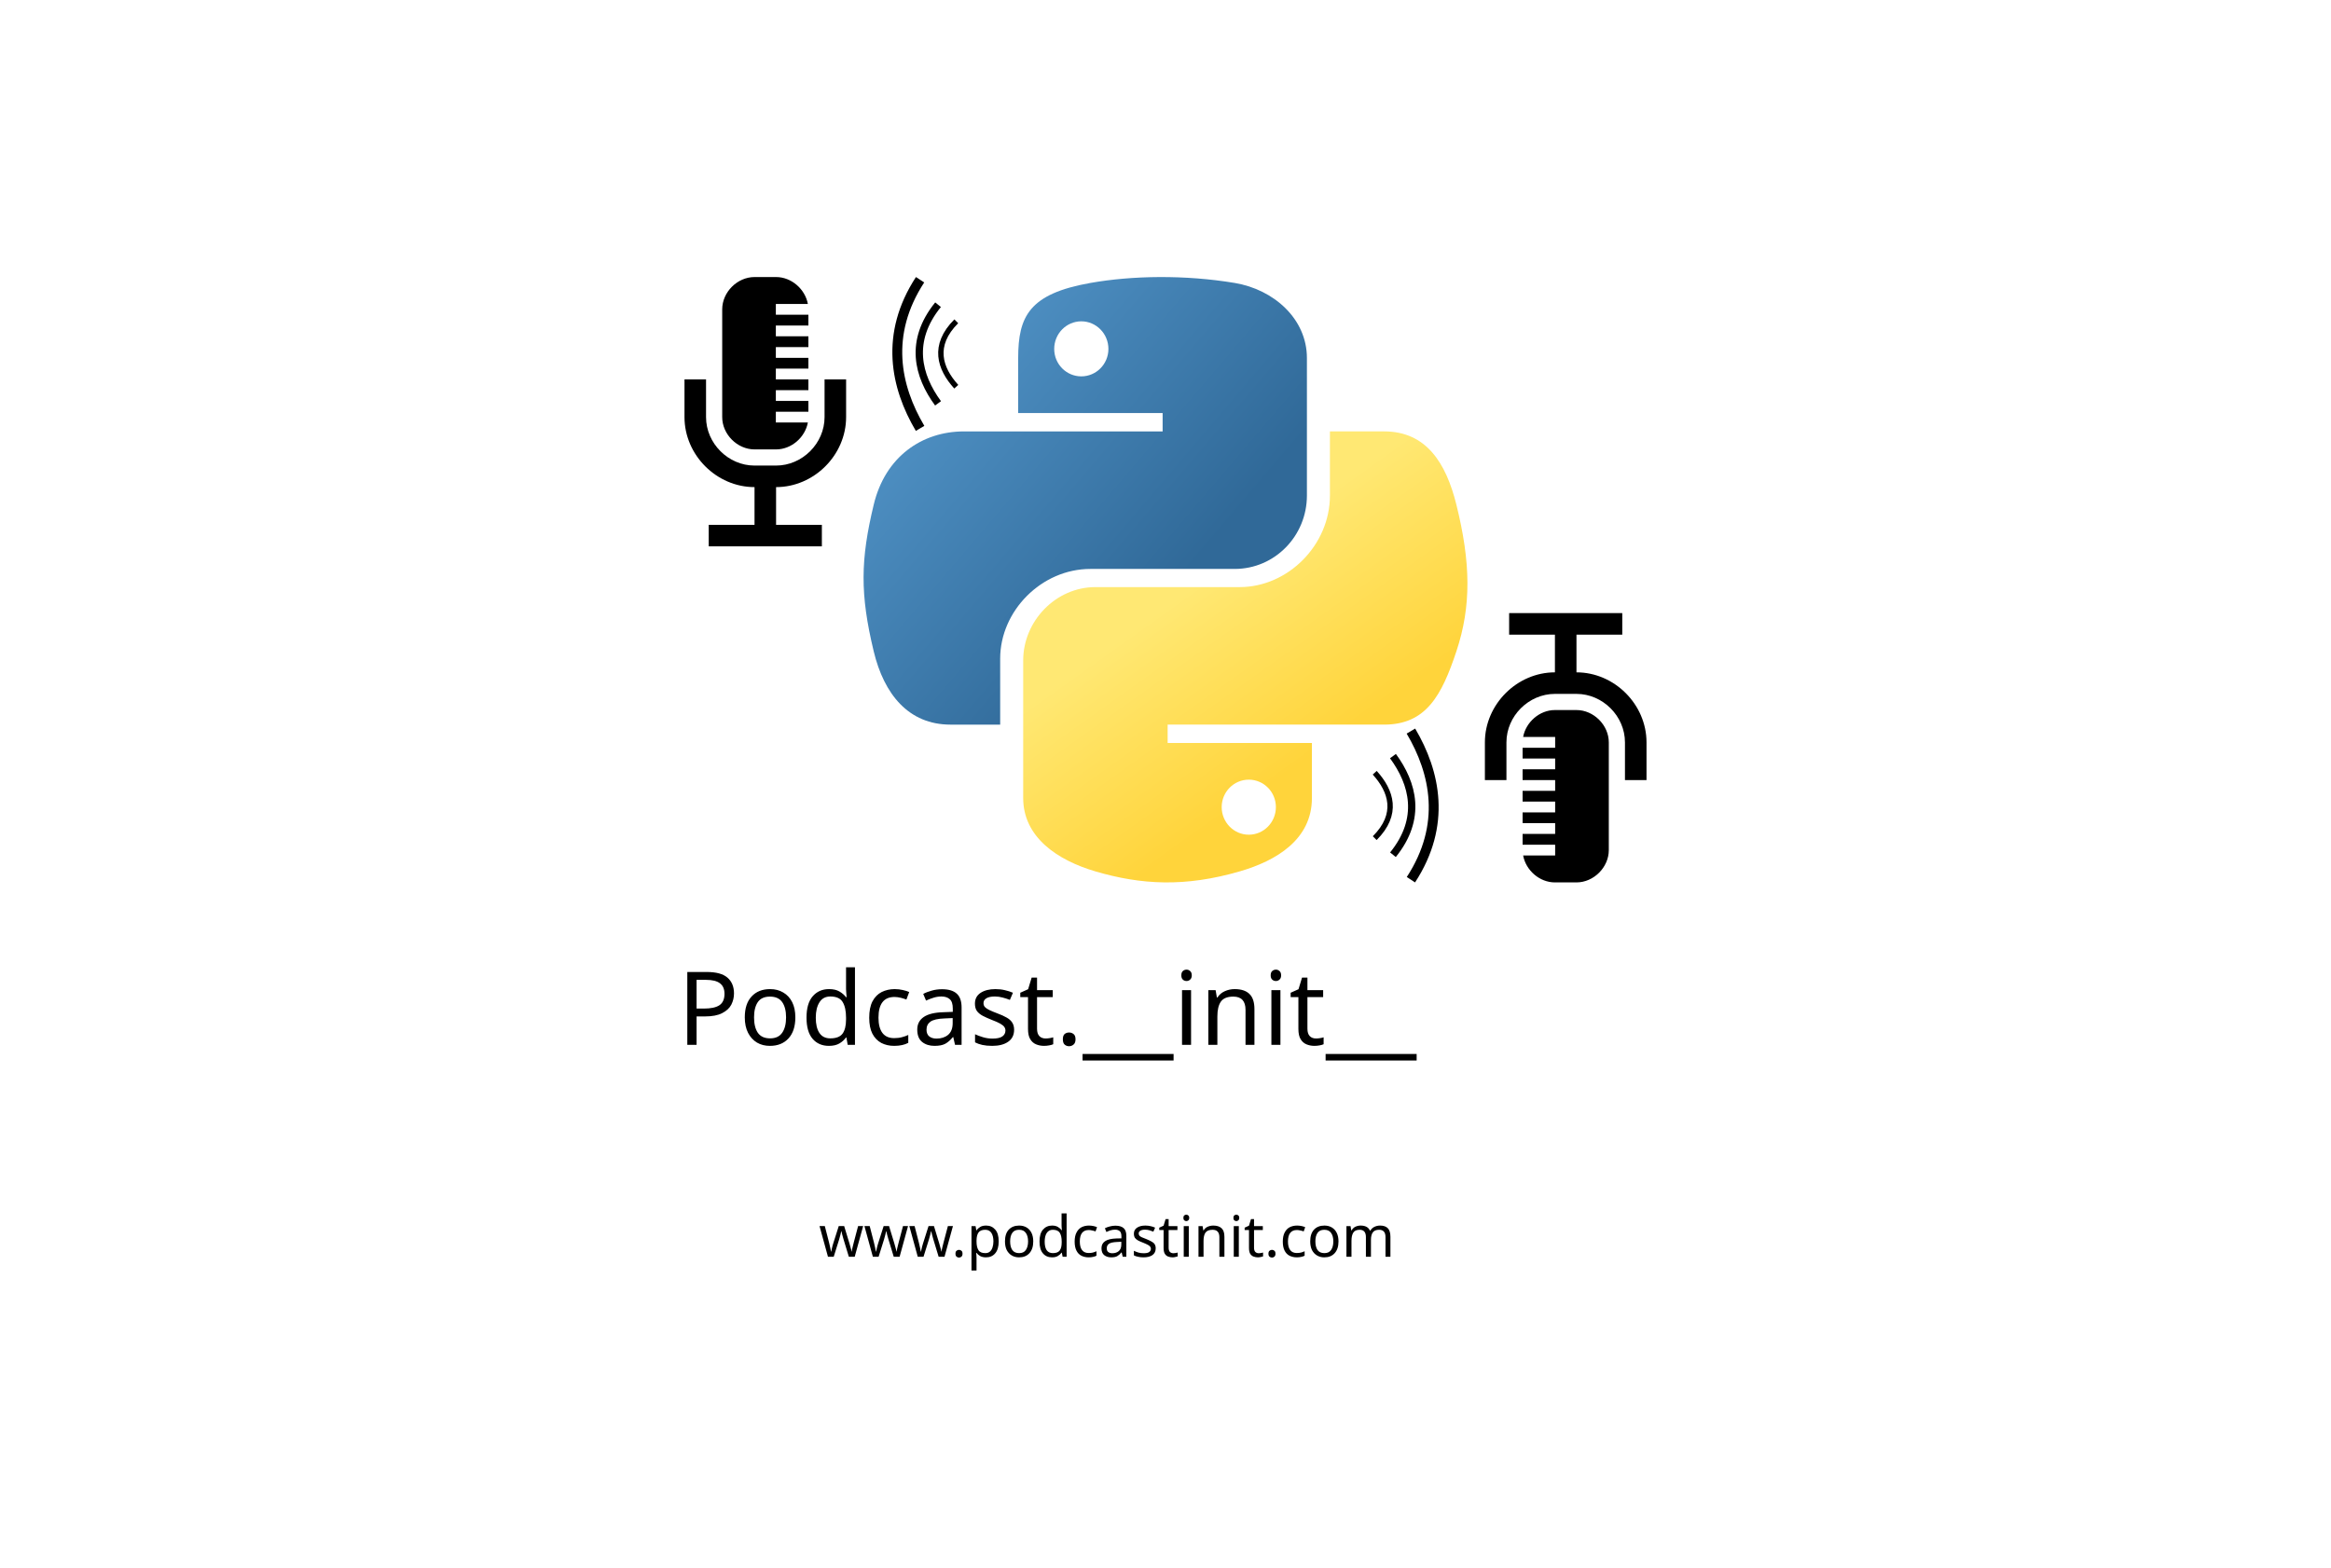
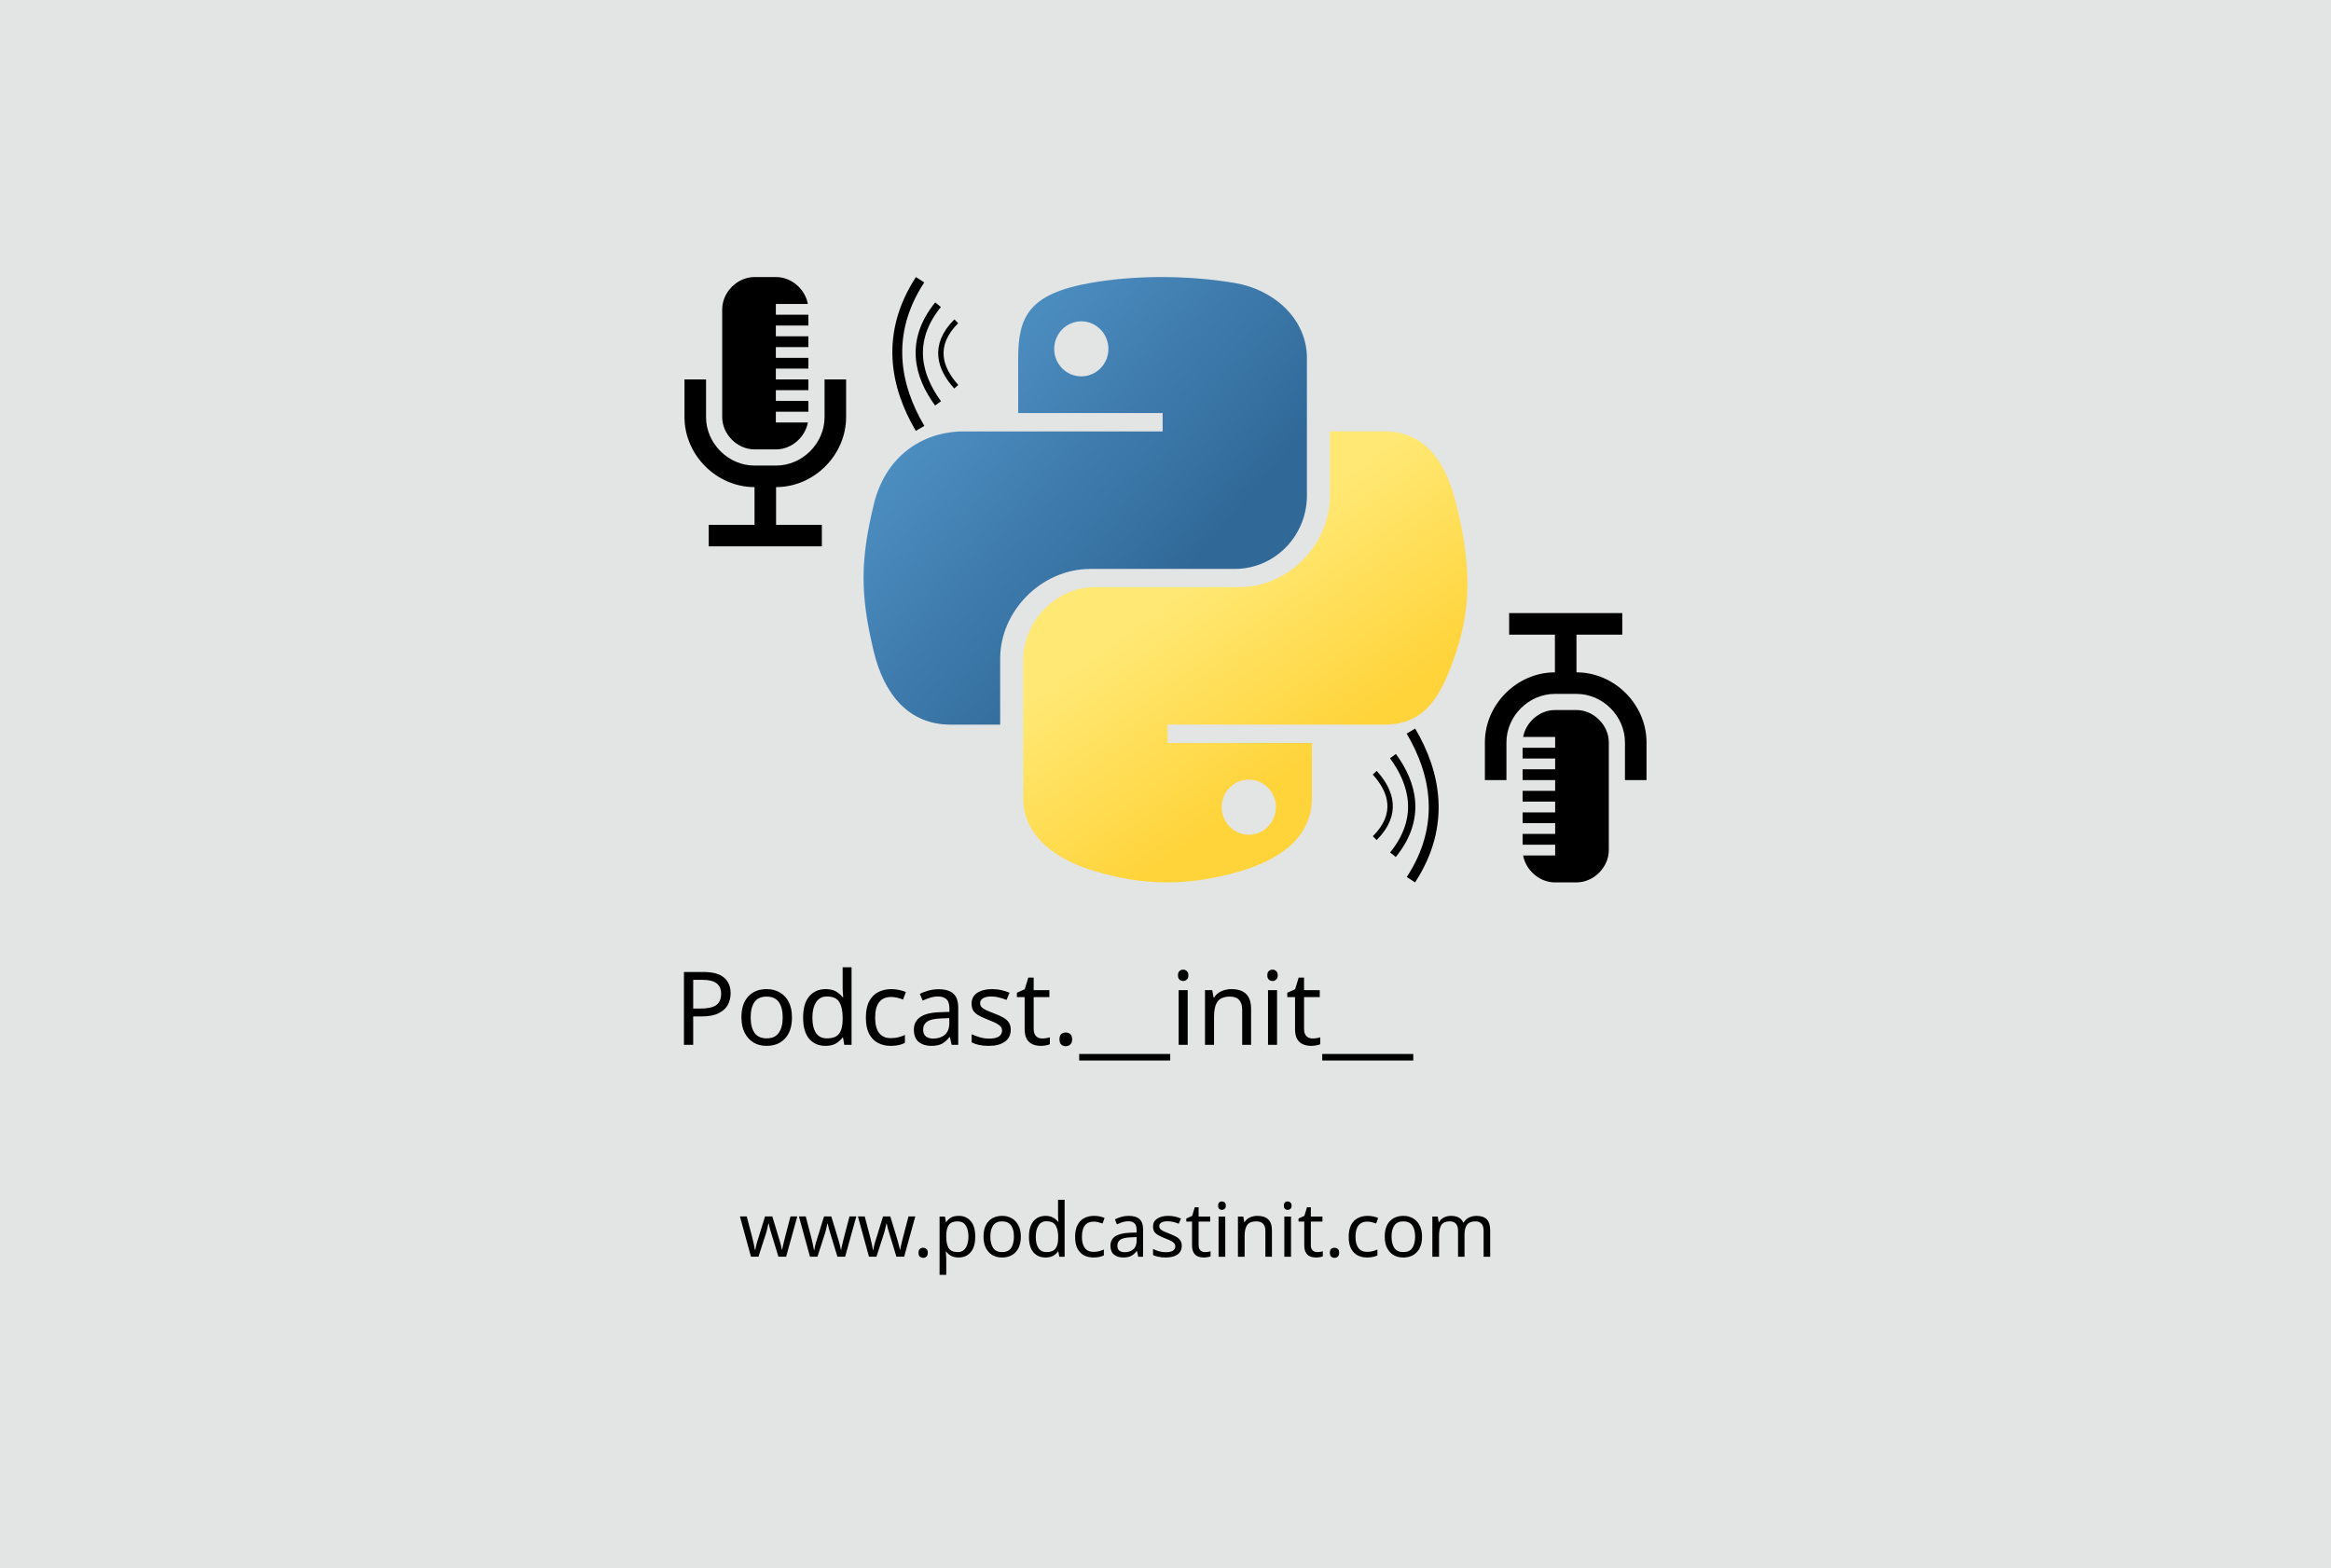
<svg xmlns="http://www.w3.org/2000/svg" xmlns:xlink="http://www.w3.org/1999/xlink" width="3.45in" height="2.32in" viewBox="0 0 310.5 208.8" id="svg2" version="1.1">
  <defs id="defs4">
    <linearGradient id="linearGradient2795">
      <stop id="stop2797" offset="0" style="stop-color:#b8b8b8;stop-opacity:0.498;" />
      <stop id="stop2799" offset="1" style="stop-color:#7f7f7f;stop-opacity:0;" />
    </linearGradient>
    <linearGradient id="linearGradient2787">
      <stop id="stop2789" offset="0" style="stop-color:#7f7f7f;stop-opacity:0.5;" />
      <stop id="stop2791" offset="1" style="stop-color:#7f7f7f;stop-opacity:0;" />
    </linearGradient>
    <linearGradient id="linearGradient3676">
      <stop id="stop3678" offset="0" style="stop-color:#b2b2b2;stop-opacity:0.5;" />
      <stop id="stop3680" offset="1" style="stop-color:#b3b3b3;stop-opacity:0;" />
    </linearGradient>
    <linearGradient id="linearGradient3236">
      <stop id="stop3244" offset="0" style="stop-color:#f4f4f4;stop-opacity:1" />
      <stop id="stop3240" offset="1" style="stop-color:white;stop-opacity:1" />
    </linearGradient>
    <linearGradient id="linearGradient4671">
      <stop id="stop4673" offset="0" style="stop-color:#ffd43b;stop-opacity:1;" />
      <stop id="stop4675" offset="1" style="stop-color:#ffe873;stop-opacity:1" />
    </linearGradient>
    <linearGradient id="linearGradient4689">
      <stop id="stop4691" offset="0" style="stop-color:#5a9fd4;stop-opacity:1;" />
      <stop id="stop4693" offset="1" style="stop-color:#306998;stop-opacity:1;" />
    </linearGradient>
    <linearGradient gradientTransform="translate(100.2702,99.61116)" gradientUnits="userSpaceOnUse" xlink:href="#linearGradient4671" id="linearGradient2987" y2="144.757" x2="-65.309" y1="144.757" x1="224.24" />
    <linearGradient gradientTransform="translate(100.2702,99.61116)" gradientUnits="userSpaceOnUse" xlink:href="#linearGradient4689" id="linearGradient2990" y2="76.313" x2="26.67" y1="77.476" x1="172.942" />
    <linearGradient y2="144.757" x2="-65.309" y1="144.757" x1="224.24" gradientTransform="matrix(0.562541,0,0,0.567972,-11.5974,-7.60954)" gradientUnits="userSpaceOnUse" id="linearGradient2255" xlink:href="#linearGradient4671" />
    <linearGradient y2="76.313" x2="26.67" y1="76.176" x1="172.942" gradientTransform="matrix(0.562541,0,0,0.567972,-11.5974,-7.60954)" gradientUnits="userSpaceOnUse" id="linearGradient2258" xlink:href="#linearGradient4689" />
    <radialGradient gradientUnits="userSpaceOnUse" gradientTransform="matrix(1,0,0,0.177966,0,108.7434)" r="29.037" fy="132.286" fx="61.519" cy="132.286" cx="61.519" id="radialGradient2801" xlink:href="#linearGradient2795" />
    <linearGradient id="linearGradient2399">
      <stop id="stop3708" stop-color="#fff" offset="0" />
      <stop id="stop3710" stop-opacity="0" stop-color="#fff" offset="1" />
    </linearGradient>
    <linearGradient id="linearGradient2355">
      <stop id="stop3713" offset="0" />
      <stop id="stop3715" stop-opacity="0" offset="1" />
    </linearGradient>
    <linearGradient y2="35.69" y1="36.69" x2="48.25" x1="41.25" id="linearGradient2258-6" gradientUnits="userSpaceOnUse">
      <stop id="stop3718" stop-color="#c6c6c6" offset="0" />
      <stop id="stop3720" stop-opacity="0" stop-color="#c6c6c6" offset="1" />
    </linearGradient>
    <linearGradient y2="14.047" y1="15.323" x2="14.406" x1="18.329" id="linearGradient2377" gradientUnits="userSpaceOnUse">
      <stop id="stop3723" offset="0" />
      <stop id="stop3725" stop-opacity=".485" offset="1" />
    </linearGradient>
    <linearGradient y2="20.438" y1="15.804" xlink:href="#linearGradient2355" x2="33.969" x1="25.16" id="linearGradient2361" gradientUnits="userSpaceOnUse" />
    <linearGradient y2="43.42" y1="49.111" xlink:href="#linearGradient2399" x2="17.402" x1="16.438" id="linearGradient2405" gradientUnits="userSpaceOnUse" />
    <radialGradient r="11.188" id="radialGradient2238" gradientUnits="userSpaceOnUse" gradientTransform="matrix(1,0,0,0.52514,0,22.02165)" cy="42.09" cx="15.438">
      <stop id="stop3730" stop-color="#b0b0b0" offset="0" />
      <stop id="stop3732" stop-color="#747474" offset="1" />
    </radialGradient>
    <radialGradient r="10.989" id="radialGradient2351" gradientUnits="userSpaceOnUse" gradientTransform="matrix(1.49192,-0.08445108,-0.05874412,3.98672,-9.6468,-20.27595)" cy="6.644" cx="19.558">
      <stop id="stop3735" stop-color="#d5d5d5" offset="0" />
      <stop id="stop3737" stop-color="#a0a0a0" offset="1" />
    </radialGradient>
    <radialGradient r="2.27" id="radialGradient2413" gradientUnits="userSpaceOnUse" gradientTransform="matrix(0.43533,0,0,0.43533,18.91658,12.49341)" cy="20.538" cx="33.5">
      <stop id="stop3740" stop-color="#d5d5d5" offset="0" />
      <stop id="stop3742" stop-color="#747474" offset="1" />
    </radialGradient>
    <radialGradient xlink:href="#linearGradient2355" r="16.438" id="radialGradient2248" gradientUnits="userSpaceOnUse" gradientTransform="matrix(1,0,0,0.42586,0,23.53992)" cy="41" cx="25.188" />
    <radialGradient xlink:href="#linearGradient2399" r="12.494" id="radialGradient2343" gradientUnits="userSpaceOnUse" gradientTransform="matrix(2.53075,0,0,2.29601,-31.03641,-6.69986)" cy="5.712" cx="20.275" />
    <radialGradient xlink:href="#linearGradient2355" r="16.438" id="radialGradient2248-4" gradientUnits="userSpaceOnUse" gradientTransform="matrix(1,0,0,0.42586,0,23.53992)" cy="41" cx="25.188" />
    <radialGradient r="11.188" id="radialGradient2238-6" gradientUnits="userSpaceOnUse" gradientTransform="matrix(1,0,0,0.52514,0,22.02165)" cy="42.09" cx="15.438">
      <stop id="stop3730-8" stop-color="#b0b0b0" offset="0" />
      <stop id="stop3732-8" stop-color="#747474" offset="1" />
    </radialGradient>
    <linearGradient y2="35.69" y1="36.69" x2="48.25" x1="41.25" id="linearGradient2258-6-5" gradientUnits="userSpaceOnUse">
      <stop id="stop3718-0" stop-color="#c6c6c6" offset="0" />
      <stop id="stop3720-3" stop-opacity="0" stop-color="#c6c6c6" offset="1" />
    </linearGradient>
    <radialGradient r="10.989" id="radialGradient2351-9" gradientUnits="userSpaceOnUse" gradientTransform="matrix(1.49192,-0.08445108,-0.05874412,3.98672,-9.6468,-20.27595)" cy="6.644" cx="19.558">
      <stop id="stop3735-9" stop-color="#d5d5d5" offset="0" />
      <stop id="stop3737-8" stop-color="#a0a0a0" offset="1" />
    </radialGradient>
    <radialGradient xlink:href="#linearGradient2399" r="12.494" id="radialGradient2343-4" gradientUnits="userSpaceOnUse" gradientTransform="matrix(2.53075,0,0,2.29601,-31.03641,-6.69986)" cy="5.712" cx="20.275" />
    <radialGradient r="2.27" id="radialGradient2413-4" gradientUnits="userSpaceOnUse" gradientTransform="matrix(0.43533,0,0,0.43533,18.91658,12.49341)" cy="20.538" cx="33.5">
      <stop id="stop3740-6" stop-color="#d5d5d5" offset="0" />
      <stop id="stop3742-2" stop-color="#747474" offset="1" />
    </radialGradient>
    <linearGradient y2="20.438" y1="15.804" xlink:href="#linearGradient2355" x2="33.969" x1="25.16" id="linearGradient2361-4" gradientUnits="userSpaceOnUse" />
    <linearGradient y2="43.42" y1="49.111" xlink:href="#linearGradient2399" x2="17.402" x1="16.438" id="linearGradient2405-0" gradientUnits="userSpaceOnUse" />
    <radialGradient cx="25.188" cy="41" gradientTransform="matrix(1,0,0,0.42586,0,23.53992)" gradientUnits="userSpaceOnUse" id="radialGradient2248-4-2" r="16.438" xlink:href="#linearGradient2355" />
    <radialGradient cx="15.438" cy="42.09" gradientTransform="matrix(1,0,0,0.52514,0,22.02165)" gradientUnits="userSpaceOnUse" id="radialGradient2238-6-0" r="11.188">
      <stop offset="0" stop-color="#b0b0b0" id="stop3730-8-8" />
      <stop offset="1" stop-color="#747474" id="stop3732-8-1" />
    </radialGradient>
    <radialGradient cx="19.558" cy="6.644" gradientTransform="matrix(1.49192,-0.08445108,-0.05874412,3.98672,-9.6468,-20.27595)" gradientUnits="userSpaceOnUse" id="radialGradient2351-9-4" r="10.989">
      <stop offset="0" stop-color="#d5d5d5" id="stop3735-9-3" />
      <stop offset="1" stop-color="#a0a0a0" id="stop3737-8-6" />
    </radialGradient>
    <radialGradient cx="20.275" cy="5.712" gradientTransform="matrix(2.53075,0,0,2.29601,-31.03641,-6.69986)" gradientUnits="userSpaceOnUse" id="radialGradient2343-4-9" r="12.494" xlink:href="#linearGradient2399" />
    <radialGradient cx="33.5" cy="20.538" gradientTransform="matrix(0.43533,0,0,0.43533,18.91658,12.49341)" gradientUnits="userSpaceOnUse" id="radialGradient2413-4-3" r="2.27">
      <stop offset="0" stop-color="#d5d5d5" id="stop3740-6-3" />
      <stop offset="1" stop-color="#747474" id="stop3742-2-3" />
    </radialGradient>
    <linearGradient gradientUnits="userSpaceOnUse" id="linearGradient7219" x1="16.438" x2="17.402" xlink:href="#linearGradient2399" y1="49.111" y2="43.42" />
    <linearGradient xlink:href="#linearGradient4671" id="linearGradient1475" gradientUnits="userSpaceOnUse" gradientTransform="matrix(0.562541,0,0,0.567972,301.9407,459.0252)" x1="150.961" y1="192.352" x2="112.031" y2="137.273" />
    <linearGradient xlink:href="#linearGradient4689" id="linearGradient1478" gradientUnits="userSpaceOnUse" gradientTransform="matrix(0.562541,0,0,0.567972,301.0102,459.0252)" x1="26.649" y1="20.604" x2="135.665" y2="114.398" />
    <radialGradient cx="25.188" cy="41" gradientTransform="matrix(1,0,0,0.42586,0,23.53992)" gradientUnits="userSpaceOnUse" id="radialGradient2248-6" r="16.438" xlink:href="#linearGradient2355" />
    <radialGradient cx="15.438" cy="42.09" gradientTransform="matrix(1,0,0,0.52514,0,22.02165)" gradientUnits="userSpaceOnUse" id="radialGradient2238-3" r="11.188">
      <stop offset="0" stop-color="#b0b0b0" id="stop3730-0" />
      <stop offset="1" stop-color="#747474" id="stop3732-5" />
    </radialGradient>
    <radialGradient cx="19.558" cy="6.644" gradientTransform="matrix(1.49192,-0.08445108,-0.05874412,3.98672,-9.6468,-20.27595)" gradientUnits="userSpaceOnUse" id="radialGradient2351-5" r="10.989">
      <stop offset="0" stop-color="#d5d5d5" id="stop3735-1" />
      <stop offset="1" stop-color="#a0a0a0" id="stop3737-4" />
    </radialGradient>
    <radialGradient cx="20.275" cy="5.712" gradientTransform="matrix(2.53075,0,0,2.29601,-31.03641,-6.69986)" gradientUnits="userSpaceOnUse" id="radialGradient2343-6" r="12.494" xlink:href="#linearGradient2399" />
    <radialGradient cx="33.5" cy="20.538" gradientTransform="matrix(0.43533,0,0,0.43533,18.91658,12.49341)" gradientUnits="userSpaceOnUse" id="radialGradient2413-5" r="2.27">
      <stop offset="0" stop-color="#d5d5d5" id="stop3740-4" />
      <stop offset="1" stop-color="#747474" id="stop3742-0" />
    </radialGradient>
  </defs>
  <g id="layer2" transform="translate(0,-843.5622)" />
  <g id="layer1" transform="translate(0,-843.5622)">
-     <rect style="fill:#ffffff;fill-opacity:1;stroke:#666666;stroke-width:0;stroke-linecap:butt;stroke-linejoin:miter;stroke-miterlimit:4;stroke-dasharray:none;stroke-opacity:0.234" id="rect4671" width="313.673" height="210.366" x="-0.96" y="843.31" />
-     <g id="g7251" transform="translate(4.9933963e-5,1.1667462e-6)">
-       <text transform="scale(1.000019,0.9999806)" id="text4610" y="982.781" x="90.24" style="font-style:normal;font-variant:normal;font-weight:normal;font-stretch:normal;font-size:13.586px;line-height:100%;font-family:'Source Code Pro';-inkscape-font-specification:'Source Code Pro, Normal';text-align:start;letter-spacing:0px;word-spacing:0px;writing-mode:lr-tb;text-anchor:start;fill:#000000;fill-opacity:1;stroke:none;stroke-width:1px;stroke-linecap:butt;stroke-linejoin:miter;stroke-opacity:1" xml:space="preserve">
-         <tspan y="982.781" x="90.24" id="tspan4612">Podcast.__init__</tspan>
+     <rect style="fill:#a6a8a9;fill-opacity:0.359;stroke:#666666;stroke-width:0;stroke-linecap:butt;stroke-linejoin:miter;stroke-miterlimit:4;stroke-dasharray:none;stroke-opacity:0.234;opacity:0.447" id="rect4671" width="313.673" height="210.366" x="-0.96" y="843.31" />
+     <g id="g4258" transform="translate(2.1457672e-6,0)">
+       <text transform="scale(1.000019,0.9999806)" id="text4610" y="982.781" x="89.79" style="font-style:normal;font-variant:normal;font-weight:normal;font-stretch:normal;font-size:13.586px;line-height:100%;font-family:'Source Code Pro';-inkscape-font-specification:'Source Code Pro, Normal';text-align:start;letter-spacing:0px;word-spacing:0px;writing-mode:lr-tb;text-anchor:start;fill:#000000;fill-opacity:1;stroke:none;stroke-width:1px;stroke-linecap:butt;stroke-linejoin:miter;stroke-opacity:1" xml:space="preserve">
+         <tspan y="982.781" x="89.79" id="tspan4612">Podcast.__init__</tspan>
      </text>
-       <flowRoot transform="matrix(1.0462,0,0,1.0462,-9.07652,-58.54307)" style="font-style:normal;font-variant:normal;font-weight:normal;font-stretch:normal;font-size:7.756px;line-height:125%;font-family:Inconsolata;-inkscape-font-specification:Inconsolata;text-align:center;letter-spacing:0px;word-spacing:0px;text-anchor:middle;fill:#306998;fill-opacity:1;stroke:none;stroke-width:1px;stroke-linecap:butt;stroke-linejoin:miter;stroke-opacity:1" id="flowRoot4634" xml:space="preserve">
+       <flowRoot style="font-style:normal;font-variant:normal;font-weight:normal;font-stretch:normal;font-size:8.114px;line-height:125%;font-family:Inconsolata;-inkscape-font-specification:Inconsolata;text-align:center;letter-spacing:0px;word-spacing:0px;text-anchor:middle;fill:#306998;fill-opacity:1;stroke:none;stroke-width:1px;stroke-linecap:butt;stroke-linejoin:miter;stroke-opacity:1" id="flowRoot4634" xml:space="preserve">
        <flowRegion id="flowRegion4636">
-           <rect style="font-style:normal;font-variant:normal;font-weight:normal;font-stretch:normal;font-size:7.756px;font-family:Inconsolata;-inkscape-font-specification:Inconsolata;text-align:center;text-anchor:middle;fill:#306998;fill-opacity:1" y="1001.183" x="28.655" height="15.923" width="259.368" id="rect4638" />
+           <rect style="font-style:normal;font-variant:normal;font-weight:normal;font-stretch:normal;font-size:8.114px;font-family:Inconsolata;-inkscape-font-specification:Inconsolata;text-align:center;text-anchor:middle;fill:#306998;fill-opacity:1" y="988.895" x="19.684" height="16.659" width="271.35" id="rect4638" />
        </flowRegion>
-         <flowPara id="flowPara4642" style="font-style:normal;font-variant:normal;font-weight:normal;font-stretch:normal;font-size:7.756px;font-family:Inconsolata;-inkscape-font-specification:Inconsolata;text-align:center;text-anchor:middle;fill:#306998;fill-opacity:1">The Podcast About Python and The People Who Make It Great</flowPara>
+         <flowPara id="flowPara4642" style="font-style:normal;font-variant:normal;font-weight:normal;font-stretch:normal;font-size:8.75px;line-height:125%;font-family:Inconsolata;-inkscape-font-specification:'Inconsolata, Normal';text-align:center;writing-mode:lr-tb;text-anchor:middle;fill:#306998;fill-opacity:1">The Podcast About Python and The People Who Make It Great</flowPara>
      </flowRoot>
-       <text id="text4349" y="1011.001" x="109.086" style="font-style:normal;font-weight:normal;font-size:40.582px;line-height:125%;font-family:Sans;letter-spacing:0px;word-spacing:0px;fill:#000000;fill-opacity:1;stroke:none;stroke-width:1px;stroke-linecap:butt;stroke-linejoin:miter;stroke-opacity:1" xml:space="preserve">
-         <tspan style="font-style:normal;font-variant:normal;font-weight:normal;font-stretch:normal;font-size:7.609px;font-family:'Source Code Pro';-inkscape-font-specification:'Source Code Pro'" y="1011.001" x="109.086" id="tspan4351">www.podcastinit.com</tspan>
+       <text id="text4349" y="1011.001" x="98.455" style="font-style:normal;font-weight:normal;font-size:40.582px;line-height:125%;font-family:Sans;letter-spacing:0px;word-spacing:0px;fill:#000000;fill-opacity:1;stroke:none;stroke-width:1px;stroke-linecap:butt;stroke-linejoin:miter;stroke-opacity:1" xml:space="preserve">
+         <tspan style="font-style:normal;font-variant:normal;font-weight:normal;font-stretch:normal;font-size:10px;line-height:125%;font-family:'Source Code Pro';-inkscape-font-specification:'Source Code Pro, Normal';text-align:start;writing-mode:lr-tb;text-anchor:start" y="1011.001" x="98.455" id="tspan4351">www.podcastinit.com</tspan>
      </text>
    </g>
    <g transform="matrix(0.7176177,0,0,0.7176177,-111.7377,542.6702)" id="layer1-2">
      <g id="g4229">
        <path style="fill:url(#linearGradient1478);fill-opacity:1" d="m 370.92,470.729 c -4.584,0.021 -8.961,0.412 -12.812,1.094 -11.346,2.005 -13.406,6.2 -13.406,13.938 l 0,10.219 26.812,0 0,3.406 -26.812,0 -10.062,0 c -7.792,0 -14.616,4.684 -16.75,13.594 -2.462,10.213 -2.571,16.586 0,27.25 1.906,7.938 6.458,13.594 14.25,13.594 l 9.219,0 0,-12.25 c 0,-8.85 7.657,-16.656 16.75,-16.656 l 26.781,0 c 7.455,0 13.406,-6.138 13.406,-13.625 l 0,-25.531 c 0,-7.266 -6.13,-12.725 -13.406,-13.938 -4.606,-0.767 -9.385,-1.115 -13.969,-1.094 z m -14.5,8.219 c 2.77,0 5.031,2.299 5.031,5.125 -1e-5,2.816 -2.262,5.094 -5.031,5.094 -2.779,0 -5.031,-2.277 -5.031,-5.094 -1e-5,-2.826 2.252,-5.125 5.031,-5.125 z" id="path1948" />
        <path style="fill:url(#linearGradient1475);fill-opacity:1" d="m 402.569,499.385 0,11.906 c 0,9.231 -7.826,17 -16.75,17 l -26.781,0 c -7.336,0 -13.406,6.278 -13.406,13.625 l 0,25.531 c 0,7.266 6.319,11.54 13.406,13.625 8.487,2.496 16.626,2.947 26.781,0 6.75,-1.954 13.406,-5.888 13.406,-13.625 l 0,-10.219 -26.781,0 0,-3.406 26.781,0 13.406,0 c 7.792,0 10.696,-5.435 13.406,-13.594 2.799,-8.399 2.68,-16.476 0,-27.25 -1.926,-7.757 -5.604,-13.594 -13.406,-13.594 l -10.062,0 z m -15.062,64.656 c 2.779,10e-6 5.031,2.277 5.031,5.094 -10e-6,2.826 -2.252,5.125 -5.031,5.125 -2.77,0 -5.031,-2.299 -5.031,-5.125 0,-2.816 2.262,-5.094 5.031,-5.094 z" id="path1950" />
        <path d="m 308.762,489.728 0,7 c 0,4.878 -4.121,9 -9,9 l -4,0 c -4.878,0 -9,-4.122 -9,-9 l 0,-7 -4,0 0,7 c 0,7.047 5.953,13 13,13 l 0,7 -8.5,0 0,4 21,0 0,-4 -8.5,0 0,-7 c 7.047,0 13,-5.953 13,-13 l 0,-7 -4,0 z" id="path9980" />
        <path d="m 295.762,502.728 4,0 c 2.857,0 5.394,-2.241 5.902,-5 l -5.944,0 0,-2 6.042,0 0,-2 -6.042,0 0,-2 6.042,0 0,-2 -6.042,0 0,-2 6.042,0 0,-2 -6.042,0 0,-2 6.042,0 0,-2 -6.042,0 0,-2 6.042,0 0,-2 -6.042,0 0,-2 5.944,0 c -0.508,-2.759 -3.045,-5 -5.902,-5 l -4,0 c -3.196,0 -6,2.804 -6,6 l 0,20 c 0,3.196 2.804,6 6,6 z" id="path9982" />
        <path d="m 435.333,564.117 0,-7 c 0,-4.878 4.121,-9 9,-9 l 4,0 c 4.878,0 9,4.122 9,9 l 0,7 4,0 0,-7 c 0,-7.047 -5.953,-13 -13,-13 l 0,-7 8.5,0 0,-4 -21,0 0,4 8.5,0 0,7 c -7.047,0 -13,5.953 -13,13 l 0,7 4,0 z" id="path9980-7" />
        <path d="m 448.333,551.117 -4,0 c -2.857,0 -5.394,2.241 -5.902,5 l 5.944,0 0,2 -6.042,0 0,2 6.042,0 0,2 -6.042,0 0,2 6.042,0 0,2 -6.042,0 0,2 6.042,0 0,2 -6.042,0 0,2 6.042,0 0,2 -6.042,0 0,2 6.042,0 0,2 -5.944,0 c 0.508,2.759 3.045,5 5.902,5 l 4,0 c 3.196,0 6,-2.804 6,-6 l 0,-20 c 0,-3.196 -2.804,-6 -6,-6 z" id="path9982-8" />
        <g id="g4224">
          <g id="g4220">
            <path style="fill:none;fill-rule:evenodd;stroke:#000000;stroke-width:1px;stroke-linecap:butt;stroke-linejoin:miter;stroke-opacity:1" d="m 410.883,562.756 c 3.079,3.388 4.484,7.672 0,12.143" id="path10015" />
            <path style="fill:none;fill-rule:evenodd;stroke:#000000;stroke-width:1.355px;stroke-linecap:butt;stroke-linejoin:miter;stroke-opacity:1" d="m 414.266,559.666 c 3.75,5.11 5.462,11.57 0,18.314" id="path10015-7" />
          </g>
        </g>
        <path style="fill:none;fill-rule:evenodd;stroke:#000000;stroke-width:1.833px;stroke-linecap:butt;stroke-linejoin:miter;stroke-opacity:1" d="m 417.602,555.022 c 4.552,7.699 6.631,17.433 0,27.593" id="path10015-7-8" />
        <g id="g4216">
          <path id="path10015-5" d="m 333.211,491.088 c -3.079,-3.388 -4.484,-7.672 0,-12.143" style="fill:none;fill-rule:evenodd;stroke:#000000;stroke-width:1px;stroke-linecap:butt;stroke-linejoin:miter;stroke-opacity:1" />
          <path id="path10015-7-3" d="m 329.828,494.178 c -3.75,-5.11 -5.462,-11.57 0,-18.314" style="fill:none;fill-rule:evenodd;stroke:#000000;stroke-width:1.355px;stroke-linecap:butt;stroke-linejoin:miter;stroke-opacity:1" />
        </g>
        <path style="fill:none;fill-rule:evenodd;stroke:#000000;stroke-width:1.833px;stroke-linecap:butt;stroke-linejoin:miter;stroke-opacity:1" d="m 326.492,498.822 c -4.552,-7.699 -6.631,-17.433 0,-27.593" id="path10015-7-8-3" />
      </g>
    </g>
  </g>
</svg>
